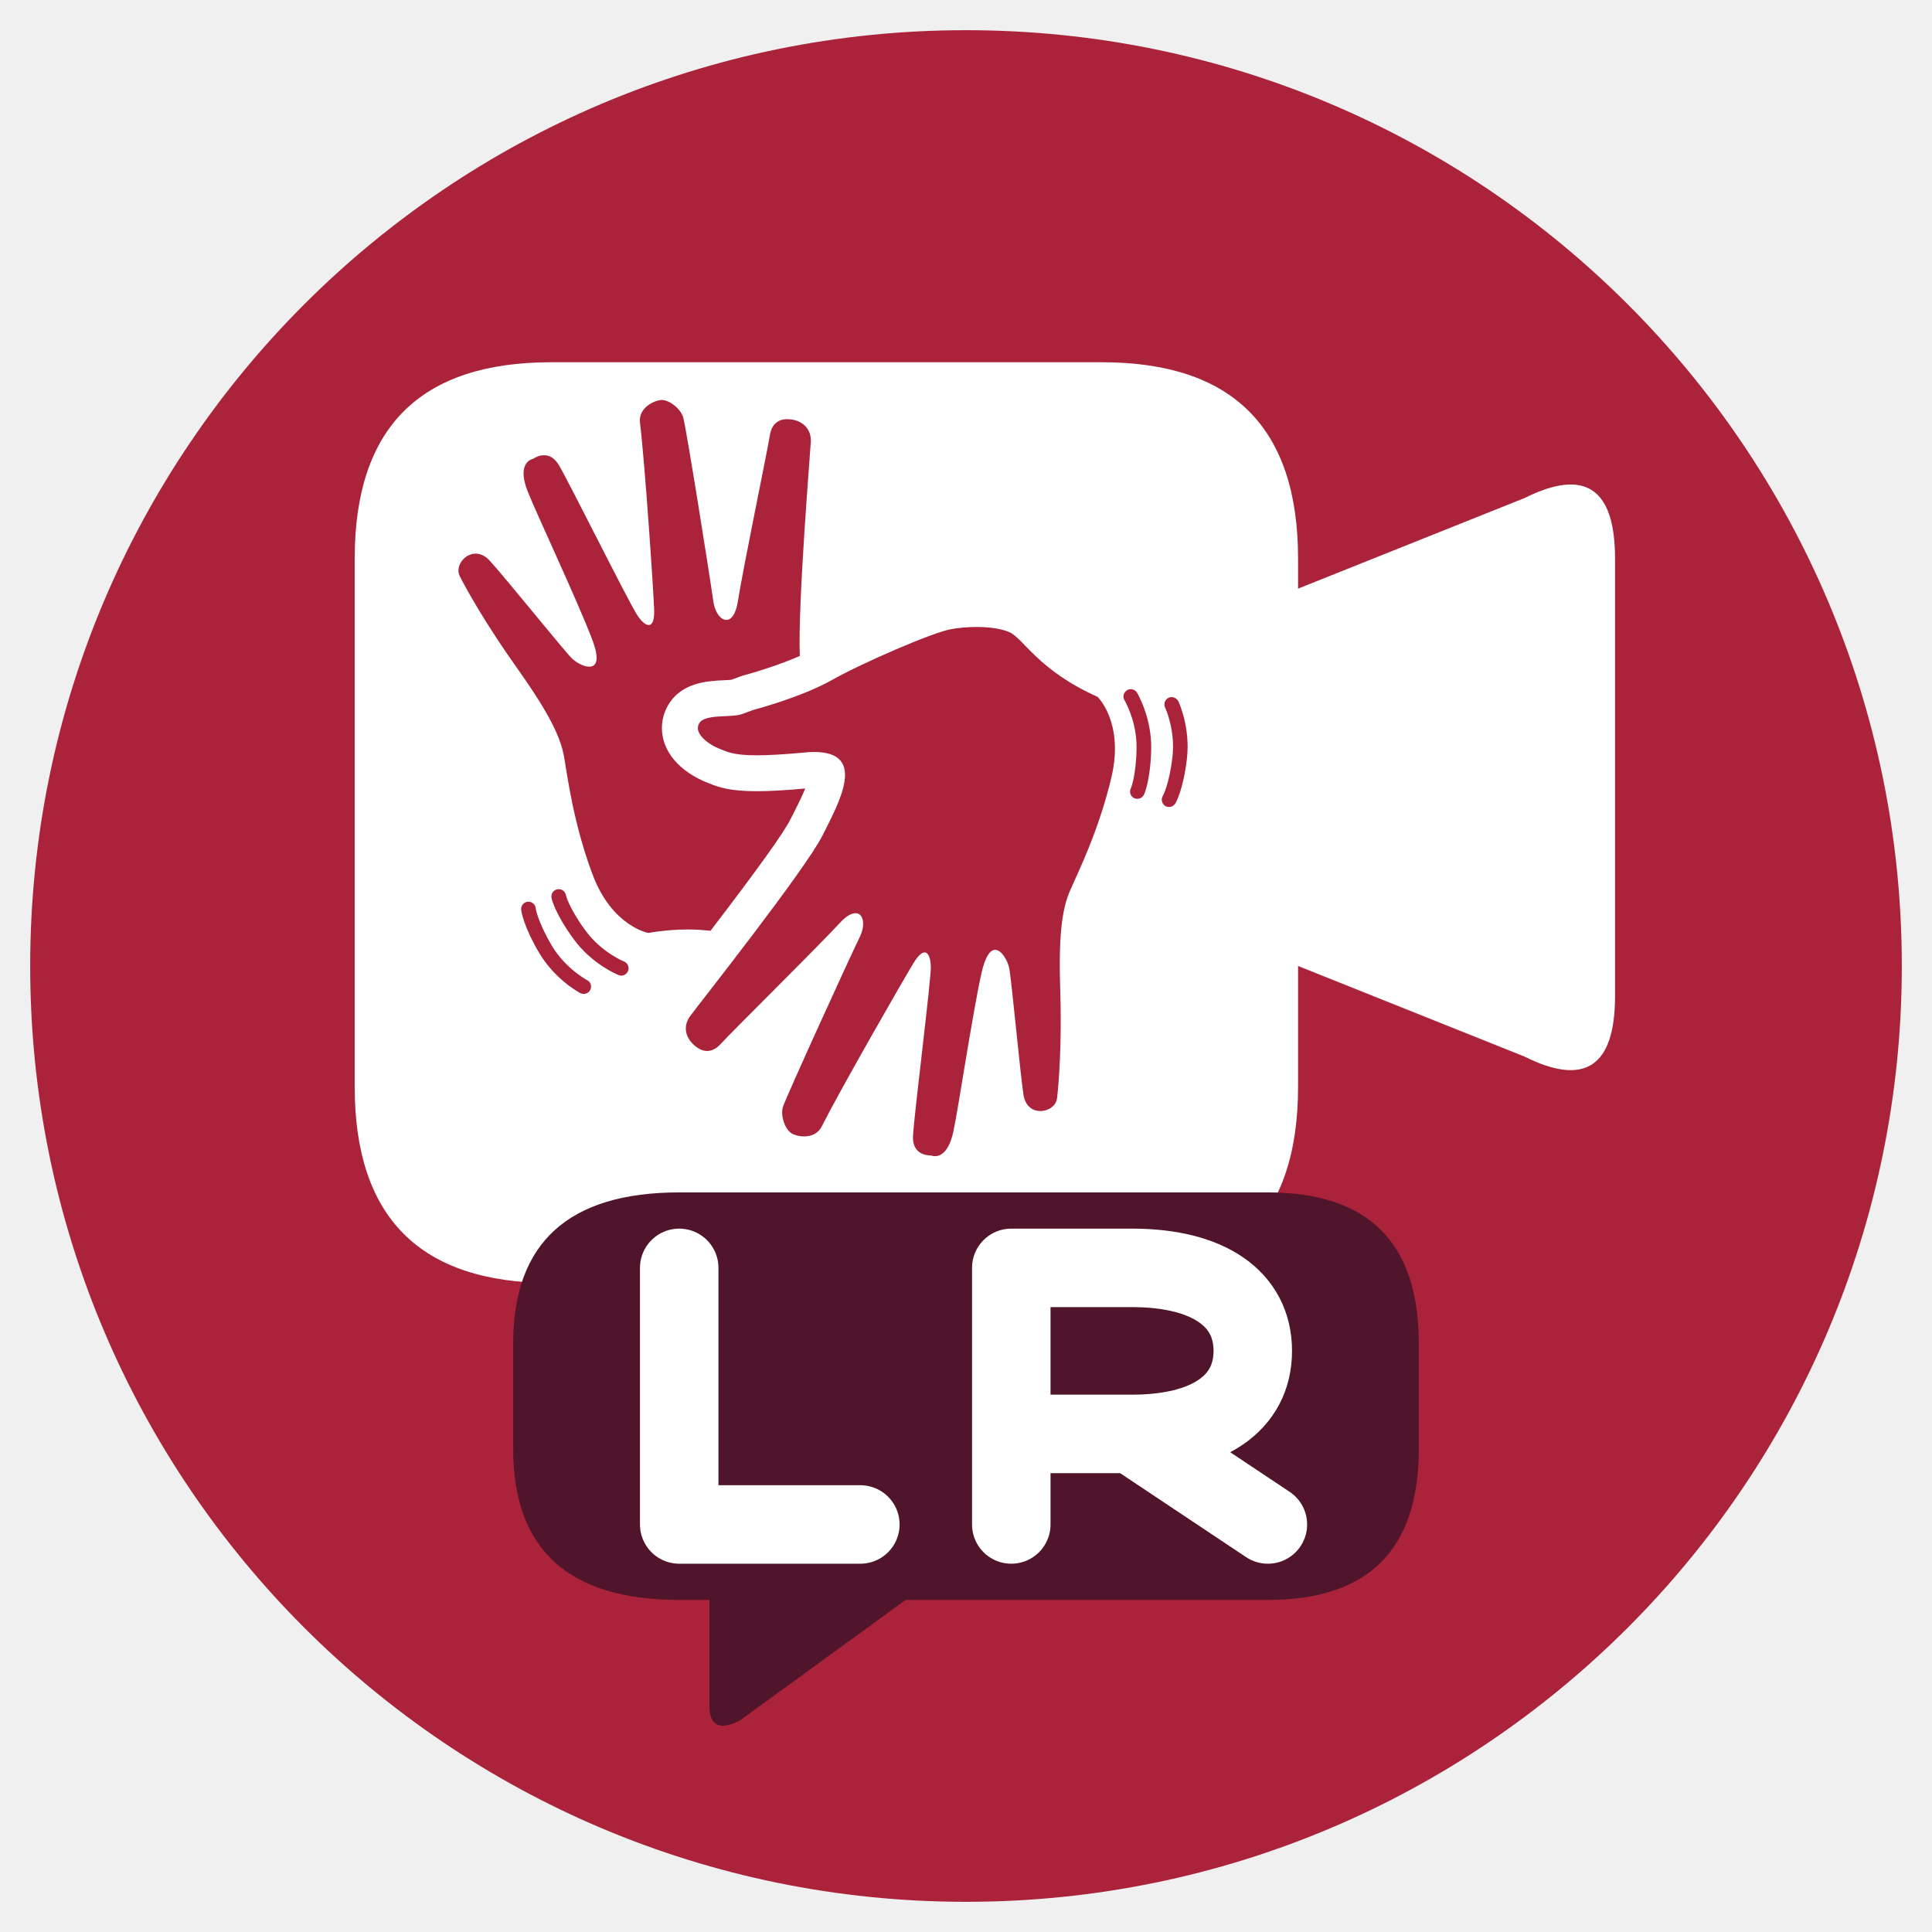
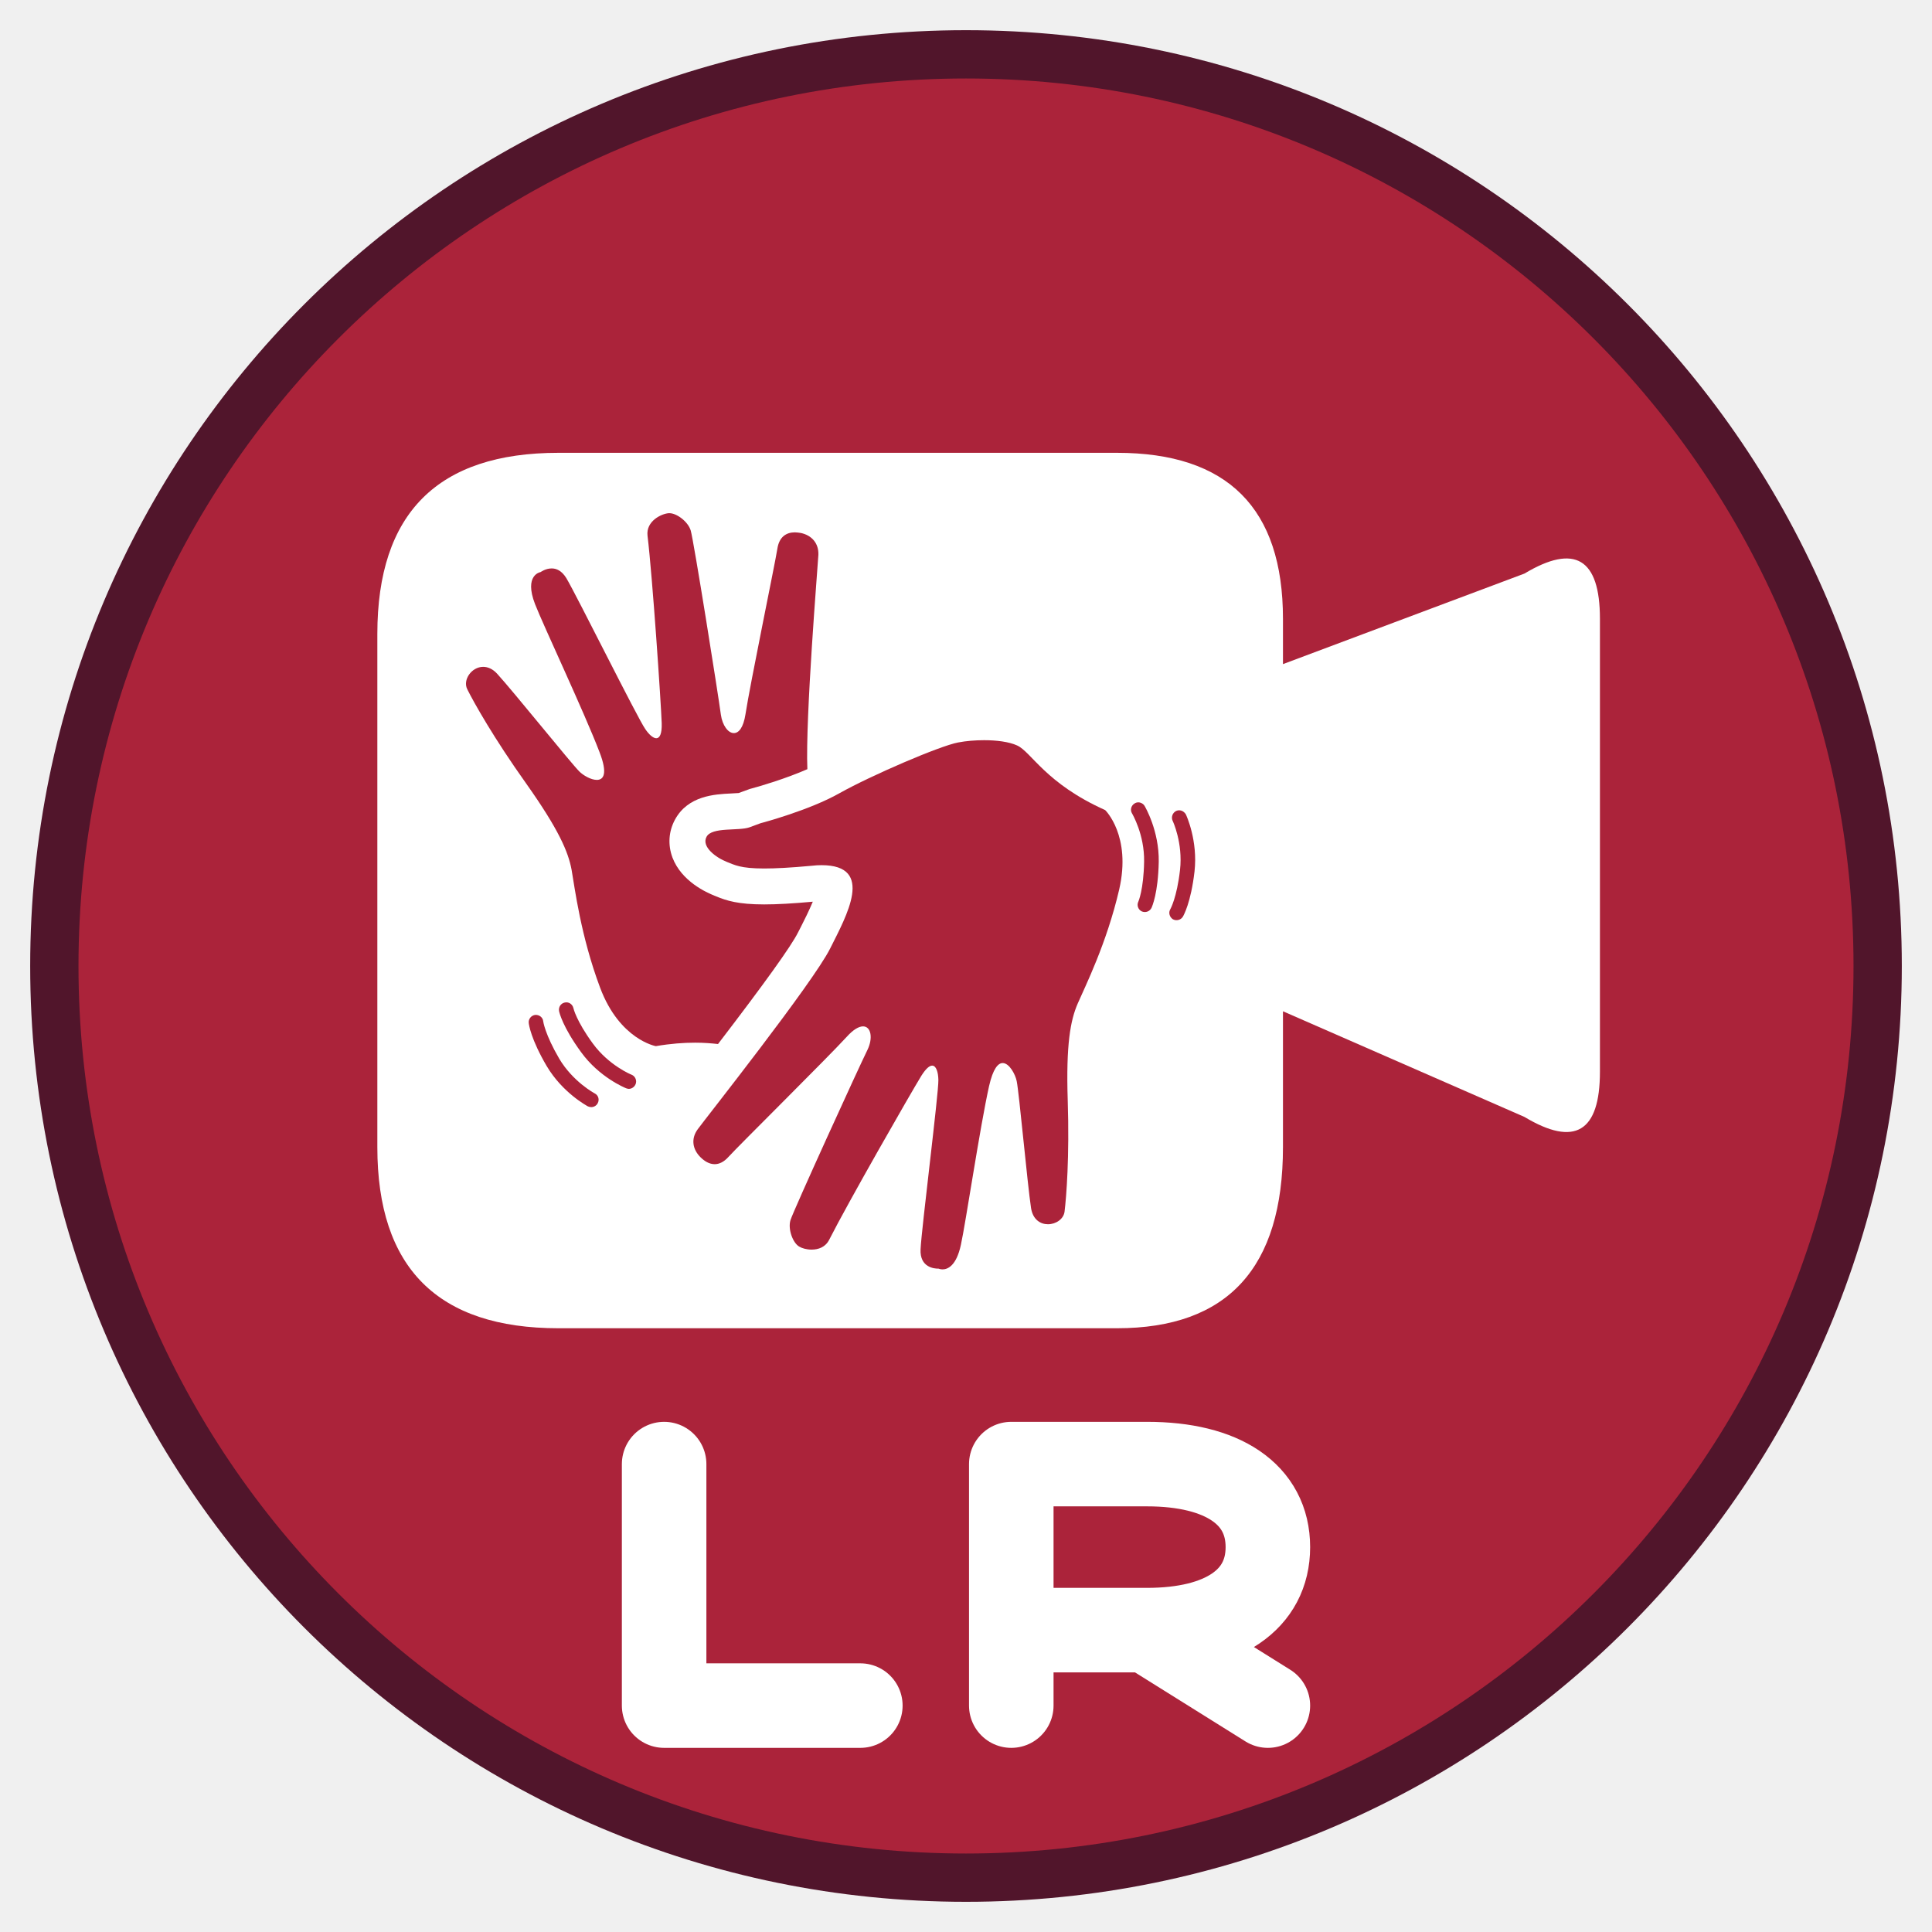
<svg xmlns="http://www.w3.org/2000/svg" viewBox="0 0 128 128" role="img" aria-labelledby="titulo">
-   <circle cx="64" cy="64" r="62" fill="#AB233A" />
-   <path d="M36.5 24H73Q86 24 86 37V39L101 33Q107 30 107 37V66Q107 73 101 70L86 64V72Q86 85 73 85H36.5Q23.5 85 23.5 72V37Q23.5 24 36.5 24Z" fill="#FFFFFF" />
-   <path fill="#AB233A" d="M78.64 50.24 C78.4 52.3 77.92 53.14 77.87 53.23 C77.73 53.46 77.43 53.53 77.2 53.4     C76.98 53.25 76.9 52.96 77.04 52.73 C77.04 52.73 77.47 51.98 77.68 50.13 C77.88 48.35 77.2 46.89 77.19 46.88     C77.08 46.64 77.18 46.35 77.42 46.23 C77.59 46.15 77.78 46.18 77.92 46.29 C77.98 46.33 78.03 46.39 78.07 46.46     C78.1 46.53 78.87 48.19 78.64 50.24 Z" />
-   <path fill="#AB233A" d="M75.79 52.65 C75.67 52.89 75.39 52.99 75.14 52.88 C74.9 52.76 74.8 52.47 74.92 52.23     C74.92 52.23 75.27 51.44 75.3 49.58 C75.33 47.79 74.51 46.41 74.5 46.39 C74.36 46.16 74.44 45.87 74.67 45.73     C74.84 45.62 75.05 45.64 75.21 45.76 C75.26 45.79 75.3 45.84 75.33 45.89 C75.37 45.96 76.3 47.54 76.27 49.59     C76.23 51.67 75.83 52.56 75.79 52.65 Z" />
-   <path fill="#AB233A" d="M73.65 51.43 C72.82 55.01 71.38 57.88 70.9 58.99 C70.42 60.1 70.12 61.68 70.24 65.41     C70.36 69.15 70.15 71.79 70.03 72.77 C69.97 73.27 69.45 73.61 68.93 73.61 C68.43 73.61 67.93 73.3 67.81 72.54     C67.57 70.96 67.02 64.91 66.86 64.13 C66.77 63.68 66.37 62.93 65.93 62.93 C65.62 62.93 65.29 63.31 65.03 64.45     C64.42 67.19 63.48 73.53 63.16 74.98 C62.86 76.37 62.28 76.6 61.95 76.6 C61.79 76.6 61.68 76.55 61.68 76.55     C61.68 76.55 61.66 76.55 61.64 76.55 C61.43 76.55 60.43 76.49 60.49 75.27 C60.55 73.92 61.69 64.93 61.67 64.05     C61.66 63.52 61.52 63.1 61.26 63.1 C61.08 63.1 60.85 63.29 60.55 63.76 C59.82 64.95 55.68 72.18 54.44 74.63     C54.19 75.13 53.72 75.29 53.27 75.29 C52.94 75.29 52.63 75.2 52.45 75.09 C52.03 74.85 51.69 73.94 51.87 73.34     C52.05 72.74 56.39 63.23 56.97 62.06 C57.35 61.28 57.21 60.5 56.68 60.5 C56.41 60.5 56.04 60.7 55.6 61.19     C54.25 62.66 48.46 68.38 47.77 69.14 C47.46 69.49 47.14 69.63 46.85 69.63 C46.49 69.63 46.17 69.43 45.9 69.16     C45.4 68.66 45.25 67.96 45.73 67.31 C46.2 66.66 53.36 57.62 54.5 55.34 C55.58 53.18 57.48 49.82 53.93 49.82     C53.73 49.82 53.51 49.83 53.27 49.86 C51.87 49.99 50.87 50.04 50.13 50.04 C48.54 50.04 48.17 49.8 47.67 49.61     C46.95 49.33 45.95 48.6 46.31 47.94 C46.67 47.27 48.44 47.57 49.16 47.31 C49.89 47.04 49.89 47.04 49.89 47.04     C49.89 47.04 53.1 46.2 55.14 45.04 C57.19 43.89 61.75 41.92 62.98 41.69 C63.5 41.59 64.1 41.54 64.7 41.54     C65.52 41.54 66.34 41.64 66.89 41.89 C67.83 42.32 68.77 44.4 72.72 46.17 C72.72 46.17 74.47 47.86 73.65 51.43     Z" />
-   <path fill="#AB233A" d="M39.26 57.94 C37.97 54.5 37.58 51.32 37.37 50.13 C37.15 48.94 36.52 47.46 34.36 44.41     C32.19 41.36 30.9 39.05 30.46 38.17 C30.14 37.54 30.75 36.68 31.51 36.68 C31.81 36.68 32.14 36.81 32.44 37.14     C33.51 38.31 37.32 43.05 37.88 43.61 C38.14 43.87 38.65 44.17 39.04 44.17 C39.5 44.17 39.77 43.75 39.22 42.33     C38.22 39.71 35.49 33.92 34.95 32.53 C34.19 30.57 35.32 30.4 35.32 30.4 C35.32 30.4 35.64 30.16 36.05 30.16     C36.36 30.16 36.71 30.3 37.02 30.8 C37.71 31.96 41.74 40.08 42.25 40.8 C42.49 41.16 42.77 41.41 42.98 41.41     C43.2 41.41 43.36 41.14 43.34 40.42 C43.29 39.03 42.73 30.72 42.4 27.99 C42.29 27.02 43.33 26.53 43.81 26.5     C43.82 26.5 43.84 26.5 43.85 26.5 C44.34 26.5 45.08 27.06 45.26 27.64 C45.45 28.24 47.09 38.56 47.26 39.85     C47.36 40.56 47.74 41.07 48.12 41.07 C48.44 41.07 48.75 40.72 48.89 39.82 C49.19 37.85 50.84 29.88 51 28.87     C51.12 28.05 51.61 27.77 52.16 27.77 C52.29 27.77 52.42 27.79 52.55 27.81 C53.24 27.95 53.75 28.46 53.72 29.26     C53.68 30.01 52.85 40.05 52.99 43.46 C51.6 44.07 49.93 44.57 49.29 44.74 L49.18 44.77     L49.07 44.81 L48.44 45.04 C48.32 45.05 48.09 45.06 47.93 45.07     C46.86 45.12 45.07 45.21 44.21 46.82 C43.8 47.59 43.74 48.47 44.05 49.31 C44.65 50.9 46.33 51.64 46.83 51.84     C46.87 51.85 46.91 51.87 46.95 51.89 C47.64 52.17 48.4 52.42 50.13 52.42 C50.98 52.42 52.03 52.36 53.35 52.24     C53.11 52.82 52.77 53.5 52.56 53.91 L52.37 54.28 C51.93 55.17 50.15 57.65 47.07 61.67     C46.62 61.62 46.12 61.58 45.56 61.58 C44.8 61.58 43.94 61.64 42.95 61.81 C42.95 61.81 40.55 61.38 39.26 57.94     Z" />
-   <path fill="#AB233A" d="M41.61 64.33 C41.53 64.52 41.35 64.64 41.16 64.64 C41.1 64.64 41.04 64.62 40.98 64.6     C40.91 64.57 39.21 63.88 38 62.21 C36.78 60.54 36.56 59.59 36.54 59.49 C36.49 59.22 36.66 58.97 36.92 58.92     C37.18 58.86 37.43 59.03 37.49 59.29 C37.49 59.3 37.68 60.14 38.78 61.64 C39.83 63.08 41.32 63.7 41.34 63.7     C41.59 63.8 41.71 64.09 41.61 64.33 Z" />
-   <path fill="#AB233A" d="M39.1 65.59 C39.02 65.75 38.85 65.85 38.67 65.85 C38.6 65.85 38.52 65.83 38.45 65.8     C38.38 65.76 36.77 64.9 35.72 63.13 C34.67 61.34 34.54 60.38 34.53 60.27 C34.5 60.01 34.7 59.77 34.96 59.74     C35.23 59.72 35.47 59.91 35.49 60.17 C35.49 60.18 35.61 61.03 36.55 62.64 C37.46 64.17 38.88 64.93 38.9 64.94     C39.14 65.06 39.23 65.35 39.1 65.59 Z" />
-   <path d="M45 79H84Q94 79 94 89V96Q94 106 84 106H60L49 114Q47 115 47 113V106H45Q34 106 34 96V89Q34 79 45 79Z" fill="#51152B" />
-   <g fill="none" stroke="#FFFFFF" stroke-width="5.2" stroke-linecap="round" stroke-linejoin="round">
-     <path d="M45 84V101H57" />
-     <path d="M67 101V84H75C80 84 83 86 83 89.5C83 93 80 95 75 95H67M75 95L84 101" />
+   <circle cx="64" cy="64" r="62" fill="#51152B" />
+   <circle cx="64" cy="64" r="58.8" fill="#AB233A" />
+   <path d="M37 30H74Q85 30 85 41V44L101 38Q106 35 106 41V71Q106 77 101 74L85 67V76Q85 88 74 88H37Q25 88 25 76V42Q25 30 37 30Z" fill="#FFFFFF" />
+   <path fill="#AB233A" d="M79.14 57.74 C78.9 59.8 78.42 60.64 78.37 60.73 C78.23 60.96 77.93 61.03 77.7 60.9     C77.48 60.75 77.4 60.46 77.54 60.23 C77.54 60.23 77.97 59.48 78.18 57.63 C78.38 55.85 77.7 54.39 77.69 54.38     C77.58 54.14 77.68 53.85 77.92 53.73 C78.09 53.65 78.28 53.68 78.42 53.79 C78.48 53.83 78.53 53.89 78.57 53.96     C78.6 54.03 79.37 55.69 79.14 57.74 Z" />
+   <path fill="#AB233A" d="M76.29 60.15 C76.17 60.39 75.89 60.49 75.64 60.38 C75.4 60.26 75.3 59.97 75.42 59.73     C75.42 59.73 75.77 58.94 75.8 57.08 C75.83 55.29 75.01 53.91 75 53.89 C74.86 53.66 74.94 53.37 75.17 53.23     C75.34 53.12 75.55 53.14 75.71 53.26 C75.76 53.29 75.8 53.34 75.83 53.39 C75.87 53.46 76.8 55.04 76.77 57.09     C76.73 59.17 76.33 60.06 76.29 60.15 Z" />
+   <path fill="#AB233A" d="M74.15 58.93 C73.32 62.51 71.88 65.38 71.4 66.49 C70.92 67.6 70.62 69.18 70.74 72.91     C70.86 76.65 70.65 79.29 70.53 80.27 C70.47 80.77 69.95 81.11 69.43 81.11 C68.93 81.11 68.43 80.8 68.31 80.04     C68.07 78.46 67.52 72.41 67.36 71.63 C67.27 71.18 66.87 70.43 66.43 70.43 C66.12 70.43 65.79 70.81 65.53 71.95     C64.92 74.69 63.98 81.03 63.66 82.48 C63.36 83.87 62.78 84.1 62.45 84.1 C62.29 84.1 62.18 84.05 62.18 84.05     C62.18 84.05 62.16 84.05 62.14 84.05 C61.93 84.05 60.93 83.99 60.99 82.77 C61.05 81.42 62.19 72.43 62.17 71.55     C62.16 71.02 62.02 70.6 61.76 70.6 C61.58 70.6 61.35 70.79 61.05 71.26 C60.32 72.45 56.18 79.68 54.94 82.13     C54.69 82.63 54.22 82.79 53.77 82.79 C53.44 82.79 53.13 82.7 52.95 82.59 C52.53 82.35 52.19 81.44 52.37 80.84     C52.55 80.24 56.89 70.73 57.47 69.56 C57.85 68.78 57.71 68 57.18 68 C56.91 68 56.54 68.2 56.1 68.69     C54.75 70.16 48.96 75.88 48.27 76.64 C47.96 76.99 47.64 77.13 47.35 77.13 C46.99 77.13 46.67 76.93 46.4 76.66     C45.9 76.16 45.75 75.46 46.23 74.81 C46.7 74.16 53.86 65.12 55 62.84 C56.08 60.68 57.98 57.32 54.43 57.32     C54.23 57.32 54.01 57.33 53.77 57.36 C52.37 57.49 51.37 57.54 50.63 57.54 C49.04 57.54 48.67 57.3 48.17 57.11     C47.45 56.83 46.45 56.1 46.81 55.44 C47.17 54.77 48.94 55.07 49.66 54.81 C50.39 54.54 50.39 54.54 50.39 54.54     C50.39 54.54 53.6 53.7 55.64 52.54 C57.69 51.39 62.25 49.42 63.48 49.19 C64 49.09 64.6 49.04 65.2 49.04     C66.02 49.04 66.84 49.14 67.39 49.39 C68.33 49.82 69.27 51.9 73.22 53.67 C73.22 53.67 74.97 55.36 74.15 58.93     Z" />
+   <path fill="#AB233A" d="M39.76 65.44 C38.47 62 38.08 58.82 37.87 57.63 C37.65 56.44 37.02 54.96 34.86 51.91     C32.69 48.86 31.4 46.55 30.96 45.67 C30.64 45.04 31.25 44.18 32.01 44.18 C32.31 44.18 32.64 44.31 32.94 44.64     C34.01 45.81 37.82 50.55 38.38 51.11 C38.64 51.37 39.15 51.67 39.54 51.67 C40 51.67 40.27 51.25 39.72 49.83     C38.72 47.21 35.99 41.42 35.45 40.03 C34.69 38.07 35.82 37.9 35.82 37.9 C35.82 37.9 36.14 37.66 36.55 37.66     C36.86 37.66 37.21 37.8 37.52 38.3 C38.21 39.46 42.24 47.58 42.75 48.3 C42.99 48.66 43.27 48.91 43.48 48.91     C43.7 48.91 43.86 48.64 43.84 47.92 C43.79 46.53 43.23 38.22 42.9 35.49 C42.79 34.52 43.83 34.03 44.31 34     C44.32 34 44.34 34 44.35 34 C44.84 34 45.58 34.56 45.76 35.14 C45.95 35.74 47.59 46.06 47.76 47.35     C47.86 48.06 48.24 48.57 48.62 48.57 C48.94 48.57 49.25 48.22 49.39 47.32 C49.69 45.35 51.34 37.38 51.5 36.37     C51.62 35.55 52.11 35.27 52.66 35.27 C52.79 35.27 52.92 35.29 53.05 35.31 C53.74 35.45 54.25 35.96 54.22 36.76     C54.18 37.51 53.35 47.55 53.49 50.96 C52.1 51.57 50.43 52.07 49.79 52.24 L49.68 52.27     L49.57 52.31 L48.94 52.54 C48.82 52.55 48.59 52.56 48.43 52.57     C47.36 52.62 45.57 52.71 44.71 54.32 C44.3 55.09 44.24 55.97 44.55 56.81 C45.15 58.4 46.83 59.14 47.33 59.34     C47.37 59.35 47.41 59.37 47.45 59.39 C48.14 59.67 48.9 59.92 50.63 59.92 C51.48 59.92 52.53 59.86 53.85 59.74     C53.61 60.32 53.27 61 53.06 61.41 L52.87 61.78 C52.43 62.67 50.65 65.15 47.57 69.17     C47.12 69.12 46.62 69.08 46.06 69.08 C45.3 69.08 44.44 69.14 43.45 69.31 C43.45 69.31 41.05 68.88 39.76 65.44     Z" />
+   <path fill="#AB233A" d="M42.11 71.83 C42.03 72.02 41.85 72.14 41.66 72.14 C41.6 72.14 41.54 72.12 41.48 72.1     C41.41 72.07 39.71 71.38 38.5 69.71 C37.28 68.04 37.06 67.09 37.04 66.99 C36.99 66.72 37.16 66.47 37.42 66.42     C37.68 66.36 37.93 66.53 37.99 66.79 C37.99 66.8 38.18 67.64 39.28 69.14 C40.33 70.58 41.82 71.2 41.84 71.2     C42.09 71.3 42.21 71.59 42.11 71.83 Z" />
+   <path fill="#AB233A" d="M39.6 73.09 C39.52 73.25 39.35 73.35 39.17 73.35 C39.1 73.35 39.02 73.33 38.95 73.3     C38.88 73.26 37.27 72.4 36.22 70.63 C35.17 68.84 35.04 67.88 35.03 67.77 C35 67.51 35.2 67.27 35.46 67.24     C35.73 67.22 35.97 67.41 35.99 67.67 C35.99 67.68 36.11 68.53 37.05 70.14 C37.96 71.67 39.38 72.43 39.4 72.44     C39.64 72.56 39.73 72.85 39.6 73.09 Z" />
+   <g fill="none" stroke="#FFFFFF" stroke-width="5.6" stroke-linecap="round" stroke-linejoin="round">
+     <path d="M44 97V113H57" />
+     <path d="M67 113V97H76C81 97 84 99 84 102.5C84 106 81 108 76 108H67M76 108L84 113" />
  </g>
</svg>
